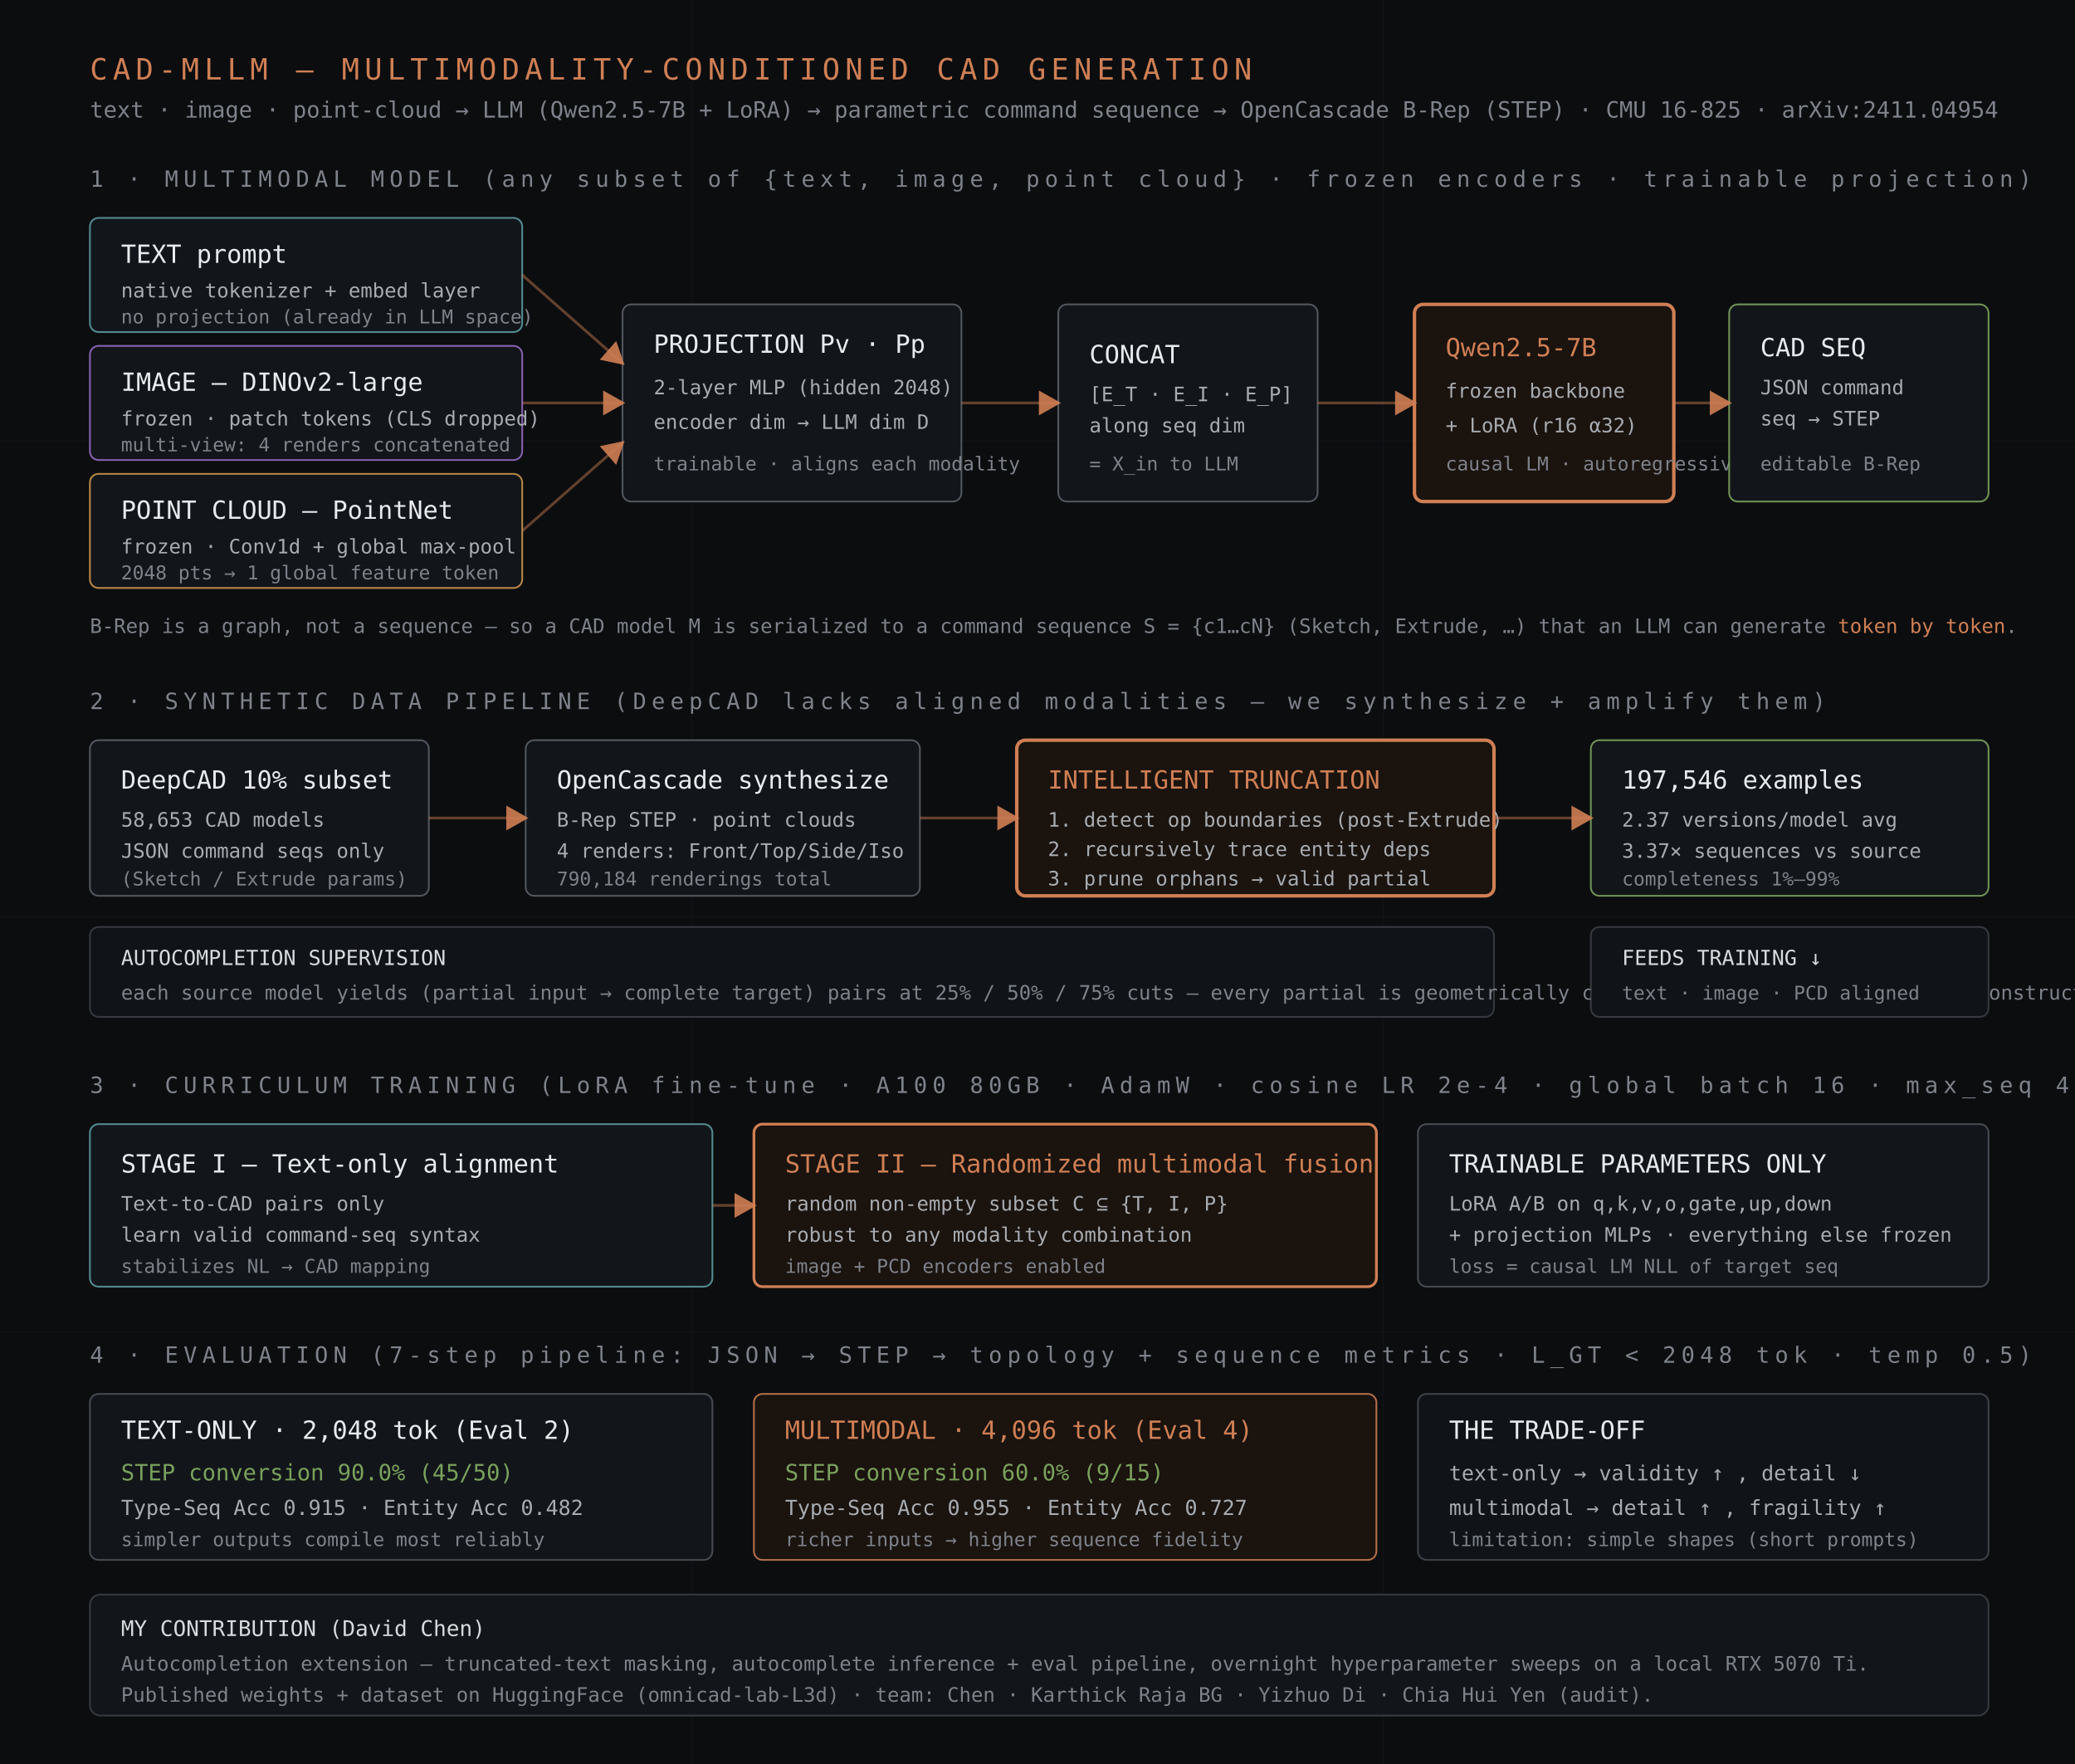
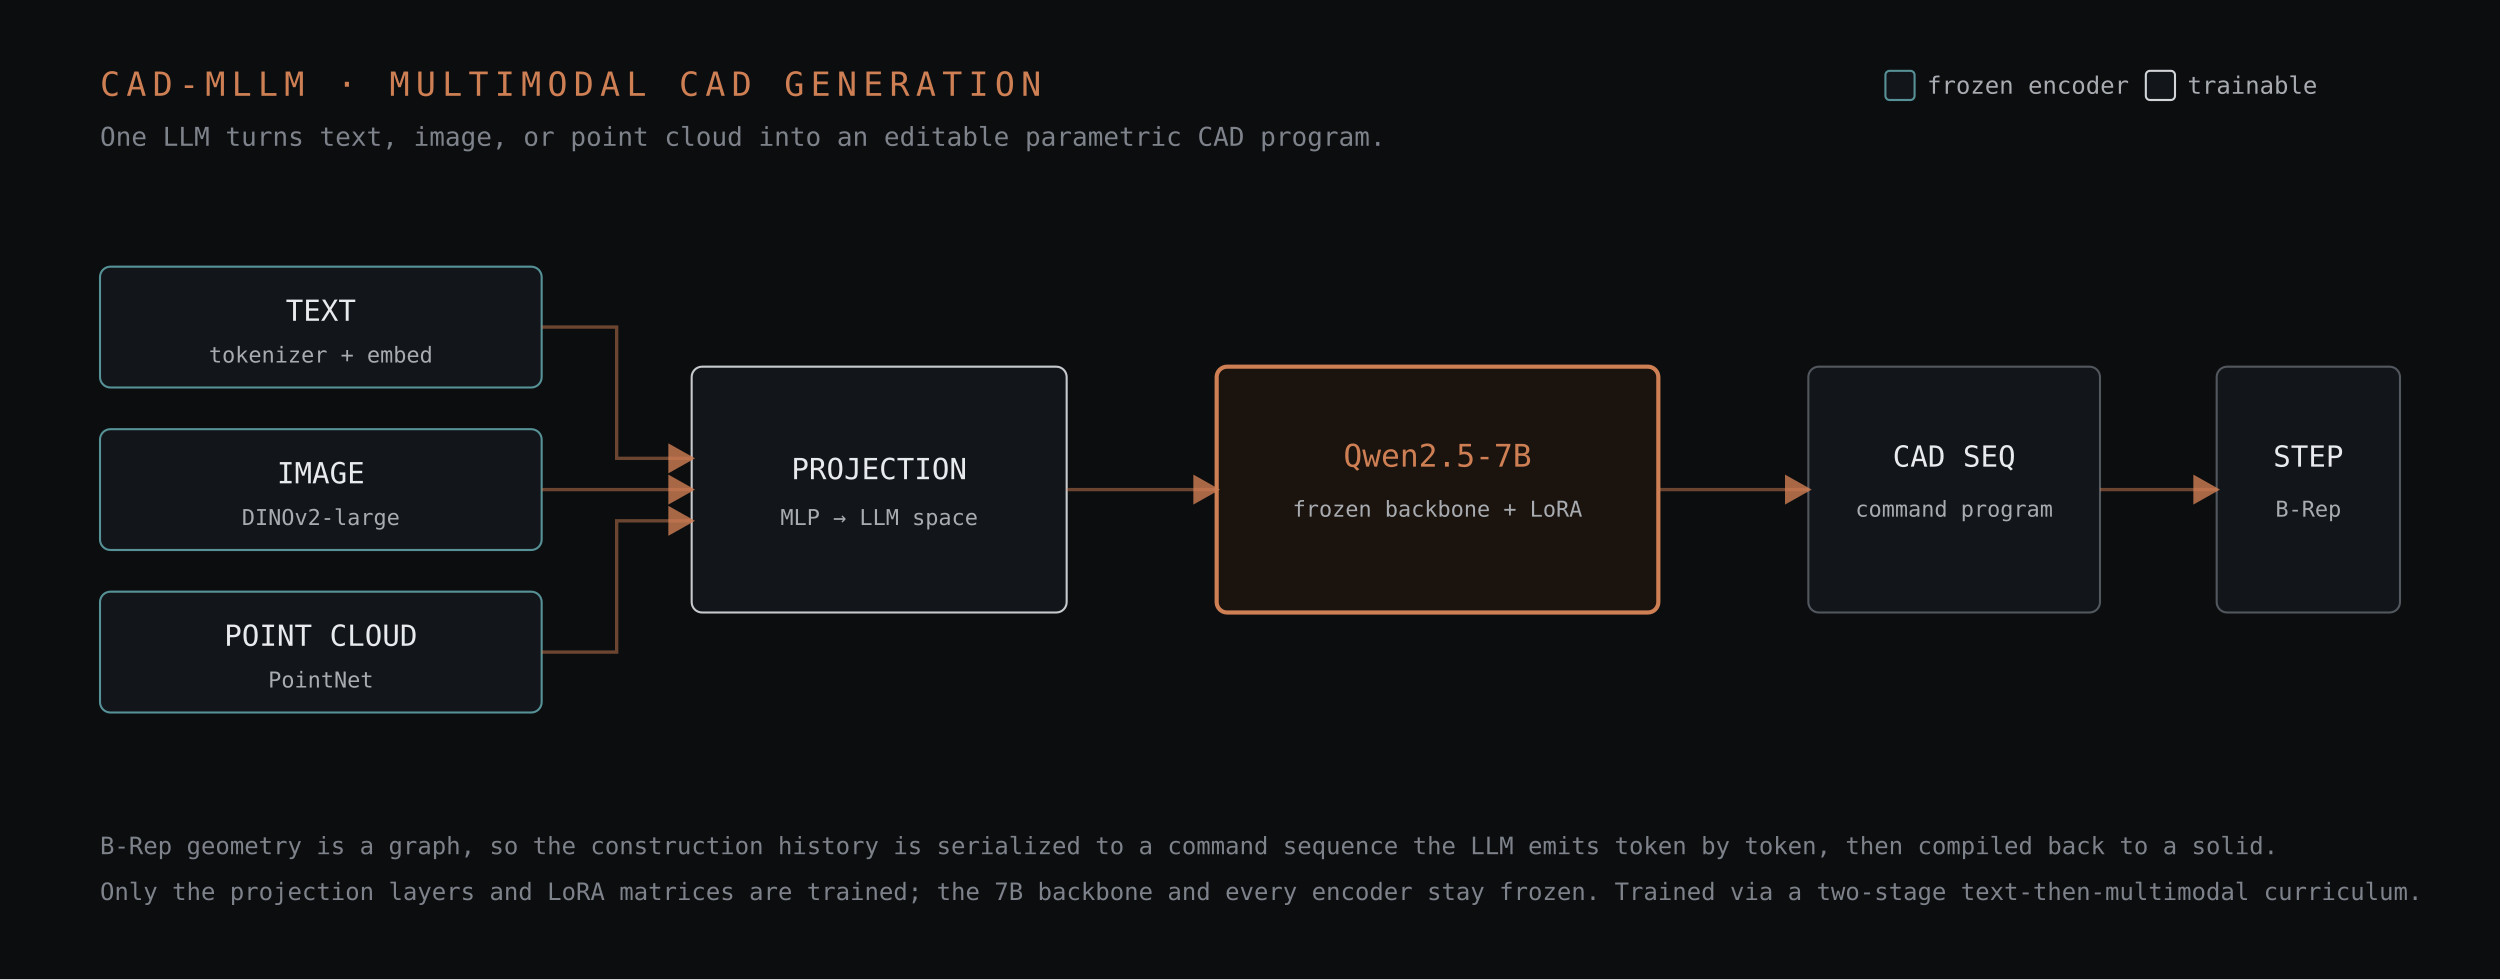
- <svg xmlns="http://www.w3.org/2000/svg" viewBox="0 0 1200 1020" width="1200" height="1020" font-family="'IBM Plex Mono', ui-monospace, monospace">
+ <svg xmlns="http://www.w3.org/2000/svg" viewBox="0 0 1200 470" width="1200" height="470" font-family="'IBM Plex Mono', ui-monospace, monospace">
  <defs>
-     <marker id="cm-a" markerWidth="9" markerHeight="9" refX="7" refY="4.5" orient="auto">
-       <path d="M0,0 L8,4.5 L0,9 Z" fill="#cf7f54" fill-opacity="0.9" />
+     <marker id="ar" markerWidth="9" markerHeight="9" refX="7" refY="4.5" orient="auto">
+       <path d="M0,0 L8,4.5 L0,9 Z" fill="#cf7f54" fill-opacity="0.8" />
    </marker>
  </defs>
-   <rect width="1200" height="1020" fill="#0b0d0f" />
-   <g stroke="#5e636b" stroke-opacity="0.06">
-     <line x1="0" y1="255" x2="1200" y2="255" />
-     <line x1="0" y1="530" x2="1200" y2="530" />
-     <line x1="0" y1="770" x2="1200" y2="770" />
-     <line x1="400" y1="0" x2="400" y2="1020" />
-     <line x1="800" y1="0" x2="800" y2="1020" />
+   <rect width="1200" height="470" fill="#0b0d0f" />
+   <text x="48" y="46" fill="#cf7f54" font-size="16" letter-spacing="3">CAD-MLLM · MULTIMODAL CAD GENERATION</text>
+   <text x="48" y="70" fill="#7e828a" font-size="12.5">One LLM turns text, image, or point cloud into an editable parametric CAD program.</text>
+   <g font-size="11.5">
+     <rect x="905" y="34" width="14" height="14" rx="2" fill="#12161a" stroke="#5fa0a6" stroke-opacity="0.9" />
+     <text x="925" y="45" fill="#a8acb1">frozen encoder</text>
+     <rect x="1030" y="34" width="14" height="14" rx="2" fill="#12161a" stroke="#e8eaed" stroke-opacity="0.9" />
+     <text x="1050" y="45" fill="#a8acb1">trainable</text>
  </g>
-   <text x="52" y="46" fill="#cf7f54" font-size="17" letter-spacing="3">CAD-MLLM — MULTIMODALITY-CONDITIONED CAD GENERATION</text>
-   <text x="52" y="68" fill="#7e828a" font-size="13">text · image · point-cloud → LLM (Qwen2.5-7B + LoRA) → parametric command sequence → OpenCascade B-Rep (STEP) · CMU 16-825 · arXiv:2411.04954</text>
-   <text x="52" y="108" fill="#7e828a" font-size="13" letter-spacing="3">1 · MULTIMODAL MODEL  (any subset of {text, image, point cloud} · frozen encoders · trainable projection)</text>
-   <g font-size="14.5">
-     <rect x="52" y="126" width="250" height="66" rx="5" fill="#12161a" stroke="#5fa0a6" stroke-opacity="0.85" />
-     <text x="70" y="152" fill="#e8eaed">TEXT prompt</text>
-     <text x="70" y="172" fill="#a8acb1" font-size="11.5">native tokenizer + embed layer</text>
-     <text x="70" y="187" fill="#7e828a" font-size="11">no projection (already in LLM space)</text>
-     <rect x="52" y="200" width="250" height="66" rx="5" fill="#12161a" stroke="#9b6fc9" stroke-opacity="0.85" />
-     <text x="70" y="226" fill="#e8eaed">IMAGE — DINOv2-large</text>
-     <text x="70" y="246" fill="#a8acb1" font-size="11.5">frozen · patch tokens (CLS dropped)</text>
-     <text x="70" y="261" fill="#7e828a" font-size="11">multi-view: 4 renders concatenated</text>
-     <rect x="52" y="274" width="250" height="66" rx="5" fill="#12161a" stroke="#d49b50" stroke-opacity="0.85" />
-     <text x="70" y="300" fill="#e8eaed">POINT CLOUD — PointNet</text>
-     <text x="70" y="320" fill="#a8acb1" font-size="11.5">frozen · Conv1d + global max-pool</text>
-     <text x="70" y="335" fill="#7e828a" font-size="11">2048 pts → 1 global feature token</text>
+   <g font-size="14">
+     <rect x="48" y="128" width="212" height="58" rx="5" fill="#12161a" stroke="#5fa0a6" stroke-opacity="0.9" />
+     <text x="154" y="154" fill="#e8eaed" text-anchor="middle">TEXT</text>
+     <text x="154" y="174" fill="#a8acb1" font-size="10.5" text-anchor="middle">tokenizer + embed</text>
+     <rect x="48" y="206" width="212" height="58" rx="5" fill="#12161a" stroke="#5fa0a6" stroke-opacity="0.9" />
+     <text x="154" y="232" fill="#e8eaed" text-anchor="middle">IMAGE</text>
+     <text x="154" y="252" fill="#a8acb1" font-size="10.5" text-anchor="middle">DINOv2-large</text>
+     <rect x="48" y="284" width="212" height="58" rx="5" fill="#12161a" stroke="#5fa0a6" stroke-opacity="0.9" />
+     <text x="154" y="310" fill="#e8eaed" text-anchor="middle">POINT CLOUD</text>
+     <text x="154" y="330" fill="#a8acb1" font-size="10.5" text-anchor="middle">PointNet</text>
  </g>
-   <g font-size="14.5">
-     <rect x="360" y="176" width="196" height="114" rx="5" fill="#12161a" stroke="#5e636b" stroke-opacity="0.85" />
-     <text x="378" y="204" fill="#e8eaed">PROJECTION Pv · Pp</text>
-     <text x="378" y="228" fill="#a8acb1" font-size="11.5">2-layer MLP (hidden 2048)</text>
-     <text x="378" y="248" fill="#a8acb1" font-size="11.5">encoder dim → LLM dim D</text>
-     <text x="378" y="272" fill="#7e828a" font-size="11">trainable · aligns each modality</text>
+   <g font-size="14">
+     <rect x="332" y="176" width="180" height="118" rx="5" fill="#12161a" stroke="#e8eaed" stroke-opacity="0.85" />
+     <text x="422" y="230" fill="#e8eaed" text-anchor="middle">PROJECTION</text>
+     <text x="422" y="252" fill="#a8acb1" font-size="10.5" text-anchor="middle">MLP → LLM space</text>
  </g>
-   <g font-size="14.5">
-     <rect x="612" y="176" width="150" height="114" rx="5" fill="#12161a" stroke="#5e636b" stroke-opacity="0.85" />
-     <text x="630" y="210" fill="#e8eaed">CONCAT</text>
-     <text x="630" y="232" fill="#a8acb1" font-size="11.5">[E_T · E_I · E_P]</text>
-     <text x="630" y="250" fill="#a8acb1" font-size="11.5">along seq dim</text>
-     <text x="630" y="272" fill="#7e828a" font-size="11">= X_in to LLM</text>
+   <g font-size="14">
+     <rect x="584" y="176" width="212" height="118" rx="5" fill="#1a130e" stroke="#cf7f54" stroke-width="2" />
+     <text x="690" y="224" fill="#cf7f54" text-anchor="middle" font-size="15">Qwen2.5-7B</text>
+     <text x="690" y="248" fill="#a8acb1" font-size="10.5" text-anchor="middle">frozen backbone + LoRA</text>
  </g>
-   <g font-size="14.5">
-     <rect x="818" y="176" width="150" height="114" rx="5" fill="#1a130e" stroke="#cf7f54" stroke-width="2" />
-     <text x="836" y="206" fill="#cf7f54">Qwen2.5-7B</text>
-     <text x="836" y="230" fill="#a8acb1" font-size="11.5">frozen backbone</text>
-     <text x="836" y="250" fill="#a8acb1" font-size="11.5">+ LoRA (r16 α32)</text>
-     <text x="836" y="272" fill="#7e828a" font-size="11">causal LM · autoregressive</text>
+   <g font-size="14">
+     <rect x="868" y="176" width="140" height="118" rx="5" fill="#12161a" stroke="#5e636b" stroke-opacity="0.85" />
+     <text x="938" y="224" fill="#e8eaed" text-anchor="middle">CAD SEQ</text>
+     <text x="938" y="248" fill="#a8acb1" font-size="10.5" text-anchor="middle">command program</text>
+     <rect x="1064" y="176" width="88" height="118" rx="5" fill="#12161a" stroke="#5e636b" stroke-opacity="0.85" />
+     <text x="1108" y="224" fill="#e8eaed" text-anchor="middle">STEP</text>
+     <text x="1108" y="248" fill="#a8acb1" font-size="10.5" text-anchor="middle">B-Rep</text>
  </g>
-   <g font-size="14.5">
-     <rect x="1000" y="176" width="150" height="114" rx="5" fill="#12161a" stroke="#7aa15c" stroke-opacity="0.9" />
-     <text x="1018" y="206" fill="#e8eaed">CAD SEQ</text>
-     <text x="1018" y="228" fill="#a8acb1" font-size="11.5">JSON command</text>
-     <text x="1018" y="246" fill="#a8acb1" font-size="11.5">seq → STEP</text>
-     <text x="1018" y="272" fill="#7e828a" font-size="11">editable B-Rep</text>
+   <g fill="none" stroke="#cf7f54" stroke-opacity="0.5" stroke-width="1.6">
+     <path d="M260,157 L296,157 L296,220 L332,220" marker-end="url(#ar)" />
+     <path d="M260,235 L332,235" marker-end="url(#ar)" />
+     <path d="M260,313 L296,313 L296,250 L332,250" marker-end="url(#ar)" />
+     <path d="M512,235 L584,235" marker-end="url(#ar)" />
+     <path d="M796,235 L868,235" marker-end="url(#ar)" />
+     <path d="M1008,235 L1064,235" marker-end="url(#ar)" />
  </g>
-   <g stroke="#cf7f54" stroke-opacity="0.45" stroke-width="1.6" fill="none">
-     <line x1="302" y1="159" x2="360" y2="210" marker-end="url(#cm-a)" />
-     <line x1="302" y1="233" x2="360" y2="233" marker-end="url(#cm-a)" />
-     <line x1="302" y1="307" x2="360" y2="256" marker-end="url(#cm-a)" />
-     <line x1="556" y1="233" x2="612" y2="233" marker-end="url(#cm-a)" />
-     <line x1="762" y1="233" x2="818" y2="233" marker-end="url(#cm-a)" />
-     <line x1="968" y1="233" x2="1000" y2="233" marker-end="url(#cm-a)" />
-   </g>
-   <text x="52" y="366" fill="#7e828a" font-size="11.5">B-Rep is a graph, not a sequence — so a CAD model M is serialized to a command sequence S = {c1…cN} (Sketch, Extrude, …) that an LLM can generate <tspan fill="#cf7f54">token by token</tspan>.</text>
-   <text x="52" y="410" fill="#7e828a" font-size="13" letter-spacing="3">2 · SYNTHETIC DATA PIPELINE  (DeepCAD lacks aligned modalities — we synthesize + amplify them)</text>
-   <g font-size="14.5">
-     <rect x="52" y="428" width="196" height="90" rx="5" fill="#12161a" stroke="#5e636b" stroke-opacity="0.85" />
-     <text x="70" y="456" fill="#e8eaed">DeepCAD 10% subset</text>
-     <text x="70" y="478" fill="#a8acb1" font-size="11.5">58,653 CAD models</text>
-     <text x="70" y="496" fill="#a8acb1" font-size="11.5">JSON command seqs only</text>
-     <text x="70" y="512" fill="#7e828a" font-size="11">(Sketch / Extrude params)</text>
-   </g>
-   <g font-size="14.5">
-     <rect x="304" y="428" width="228" height="90" rx="5" fill="#12161a" stroke="#5e636b" stroke-opacity="0.85" />
-     <text x="322" y="456" fill="#e8eaed">OpenCascade synthesize</text>
-     <text x="322" y="478" fill="#a8acb1" font-size="11.5">B-Rep STEP · point clouds</text>
-     <text x="322" y="496" fill="#a8acb1" font-size="11.5">4 renders: Front/Top/Side/Iso</text>
-     <text x="322" y="512" fill="#7e828a" font-size="11">790,184 renderings total</text>
-   </g>
-   <g font-size="14.5">
-     <rect x="588" y="428" width="276" height="90" rx="5" fill="#1a130e" stroke="#cf7f54" stroke-width="2" />
-     <text x="606" y="456" fill="#cf7f54">INTELLIGENT TRUNCATION</text>
-     <text x="606" y="478" fill="#a8acb1" font-size="11.5">1. detect op boundaries (post-Extrude)</text>
-     <text x="606" y="495" fill="#a8acb1" font-size="11.5">2. recursively trace entity deps</text>
-     <text x="606" y="512" fill="#a8acb1" font-size="11.5">3. prune orphans → valid partial</text>
-   </g>
-   <g font-size="14.5">
-     <rect x="920" y="428" width="230" height="90" rx="5" fill="#12161a" stroke="#7aa15c" stroke-opacity="0.9" />
-     <text x="938" y="456" fill="#e8eaed">197,546 examples</text>
-     <text x="938" y="478" fill="#a8acb1" font-size="11.5">2.37 versions/model avg</text>
-     <text x="938" y="496" fill="#a8acb1" font-size="11.5">3.37× sequences vs source</text>
-     <text x="938" y="512" fill="#7e828a" font-size="11">completeness 1%–99%</text>
-   </g>
-   <g stroke="#cf7f54" stroke-opacity="0.45" stroke-width="1.6" fill="none">
-     <line x1="248" y1="473" x2="304" y2="473" marker-end="url(#cm-a)" />
-     <line x1="532" y1="473" x2="588" y2="473" marker-end="url(#cm-a)" />
-     <line x1="864" y1="473" x2="920" y2="473" marker-end="url(#cm-a)" />
-   </g>
-   <rect x="52" y="536" width="812" height="52" rx="5" fill="#101418" stroke="#5e636b" stroke-opacity="0.5" />
-   <text x="70" y="558" fill="#d8dadd" font-size="12">AUTOCOMPLETION SUPERVISION</text>
-   <text x="70" y="578" fill="#7e828a" font-size="11.5">each source model yields (partial input → complete target) pairs at 25% / 50% / 75% cuts — every partial is geometrically consistent, teaching incremental construction.</text>
-   <rect x="920" y="536" width="230" height="52" rx="5" fill="#101418" stroke="#5e636b" stroke-opacity="0.5" />
-   <text x="938" y="558" fill="#d8dadd" font-size="12">FEEDS TRAINING ↓</text>
-   <text x="938" y="578" fill="#7e828a" font-size="11">text · image · PCD aligned</text>
-   <text x="52" y="632" fill="#7e828a" font-size="13" letter-spacing="3">3 · CURRICULUM TRAINING  (LoRA fine-tune · A100 80GB · AdamW · cosine LR 2e-4 · global batch 16 · max_seq 4096)</text>
-   <g font-size="14.5">
-     <rect x="52" y="650" width="360" height="94" rx="5" fill="#12161a" stroke="#5fa0a6" stroke-opacity="0.85" />
-     <text x="70" y="678" fill="#e8eaed">STAGE I — Text-only alignment</text>
-     <text x="70" y="700" fill="#a8acb1" font-size="11.5">Text-to-CAD pairs only</text>
-     <text x="70" y="718" fill="#a8acb1" font-size="11.5">learn valid command-seq syntax</text>
-     <text x="70" y="736" fill="#7e828a" font-size="11">stabilizes NL → CAD mapping</text>
-     <rect x="436" y="650" width="360" height="94" rx="5" fill="#1a130e" stroke="#cf7f54" stroke-width="1.6" />
-     <text x="454" y="678" fill="#cf7f54">STAGE II — Randomized multimodal fusion</text>
-     <text x="454" y="700" fill="#a8acb1" font-size="11.5">random non-empty subset C ⊆ {T, I, P}</text>
-     <text x="454" y="718" fill="#a8acb1" font-size="11.5">robust to any modality combination</text>
-     <text x="454" y="736" fill="#7e828a" font-size="11">image + PCD encoders enabled</text>
-   </g>
-   <g font-size="14.5">
-     <rect x="820" y="650" width="330" height="94" rx="5" fill="#12161a" stroke="#5e636b" stroke-opacity="0.7" />
-     <text x="838" y="678" fill="#e8eaed">TRAINABLE PARAMETERS ONLY</text>
-     <text x="838" y="700" fill="#a8acb1" font-size="11.5">LoRA A/B on q,k,v,o,gate,up,down</text>
-     <text x="838" y="718" fill="#a8acb1" font-size="11.5">+ projection MLPs · everything else frozen</text>
-     <text x="838" y="736" fill="#7e828a" font-size="11">loss = causal LM NLL of target seq</text>
-   </g>
-   <g stroke="#cf7f54" stroke-opacity="0.45" stroke-width="1.6" fill="none">
-     <line x1="412" y1="697" x2="436" y2="697" marker-end="url(#cm-a)" />
-   </g>
-   <text x="52" y="788" fill="#7e828a" font-size="13" letter-spacing="3">4 · EVALUATION  (7-step pipeline: JSON → STEP → topology + sequence metrics · L_GT &lt; 2048 tok · temp 0.5)</text>
-   <g font-size="13.5">
-     <rect x="52" y="806" width="360" height="96" rx="5" fill="#12161a" stroke="#5e636b" stroke-opacity="0.7" />
-     <text x="70" y="832" fill="#e8eaed" font-size="14.5">TEXT-ONLY · 2,048 tok (Eval 2)</text>
-     <text x="70" y="856" fill="#7aa15c" font-size="13">STEP conversion 90.0% (45/50)</text>
-     <text x="70" y="876" fill="#a8acb1" font-size="12">Type-Seq Acc 0.915 · Entity Acc 0.482</text>
-     <text x="70" y="894" fill="#7e828a" font-size="11">simpler outputs compile most reliably</text>
-     <rect x="436" y="806" width="360" height="96" rx="5" fill="#1a130e" stroke="#cf7f54" stroke-opacity="0.85" />
-     <text x="454" y="832" fill="#cf7f54" font-size="14.5">MULTIMODAL · 4,096 tok (Eval 4)</text>
-     <text x="454" y="856" fill="#7aa15c" font-size="13">STEP conversion 60.0% (9/15)</text>
-     <text x="454" y="876" fill="#a8acb1" font-size="12">Type-Seq Acc 0.955 · Entity Acc 0.727</text>
-     <text x="454" y="894" fill="#7e828a" font-size="11">richer inputs → higher sequence fidelity</text>
-     <rect x="820" y="806" width="330" height="96" rx="5" fill="#101418" stroke="#5e636b" stroke-opacity="0.6" />
-     <text x="838" y="832" fill="#e8eaed" font-size="14.5">THE TRADE-OFF</text>
-     <text x="838" y="856" fill="#a8acb1" font-size="12">text-only → validity ↑ , detail ↓</text>
-     <text x="838" y="876" fill="#a8acb1" font-size="12">multimodal → detail ↑ , fragility ↑</text>
-     <text x="838" y="894" fill="#7e828a" font-size="11">limitation: simple shapes (short prompts)</text>
-   </g>
-   <rect x="52" y="922" width="1098" height="70" rx="6" fill="#12161a" stroke="#5e636b" stroke-opacity="0.5" />
-   <text x="70" y="946" fill="#d8dadd" font-size="12.5">MY CONTRIBUTION (David Chen)</text>
-   <text x="70" y="966" fill="#7e828a" font-size="11.5">Autocompletion extension — truncated-text masking, autocomplete inference + eval pipeline, overnight hyperparameter sweeps on a local RTX 5070 Ti.</text>
-   <text x="70" y="984" fill="#7e828a" font-size="11.5">Published weights + dataset on HuggingFace (omnicad-lab-L3d) · team: Chen · Karthick Raja BG · Yizhuo Di · Chia Hui Yen (audit).</text>
+   <text x="48" y="410" fill="#7e828a" font-size="11.5">B-Rep geometry is a graph, so the construction history is serialized to a command sequence the LLM emits token by token, then compiled back to a solid.</text>
+   <text x="48" y="432" fill="#7e828a" font-size="11.5">Only the projection layers and LoRA matrices are trained; the 7B backbone and every encoder stay frozen. Trained via a two-stage text-then-multimodal curriculum.</text>
</svg>
